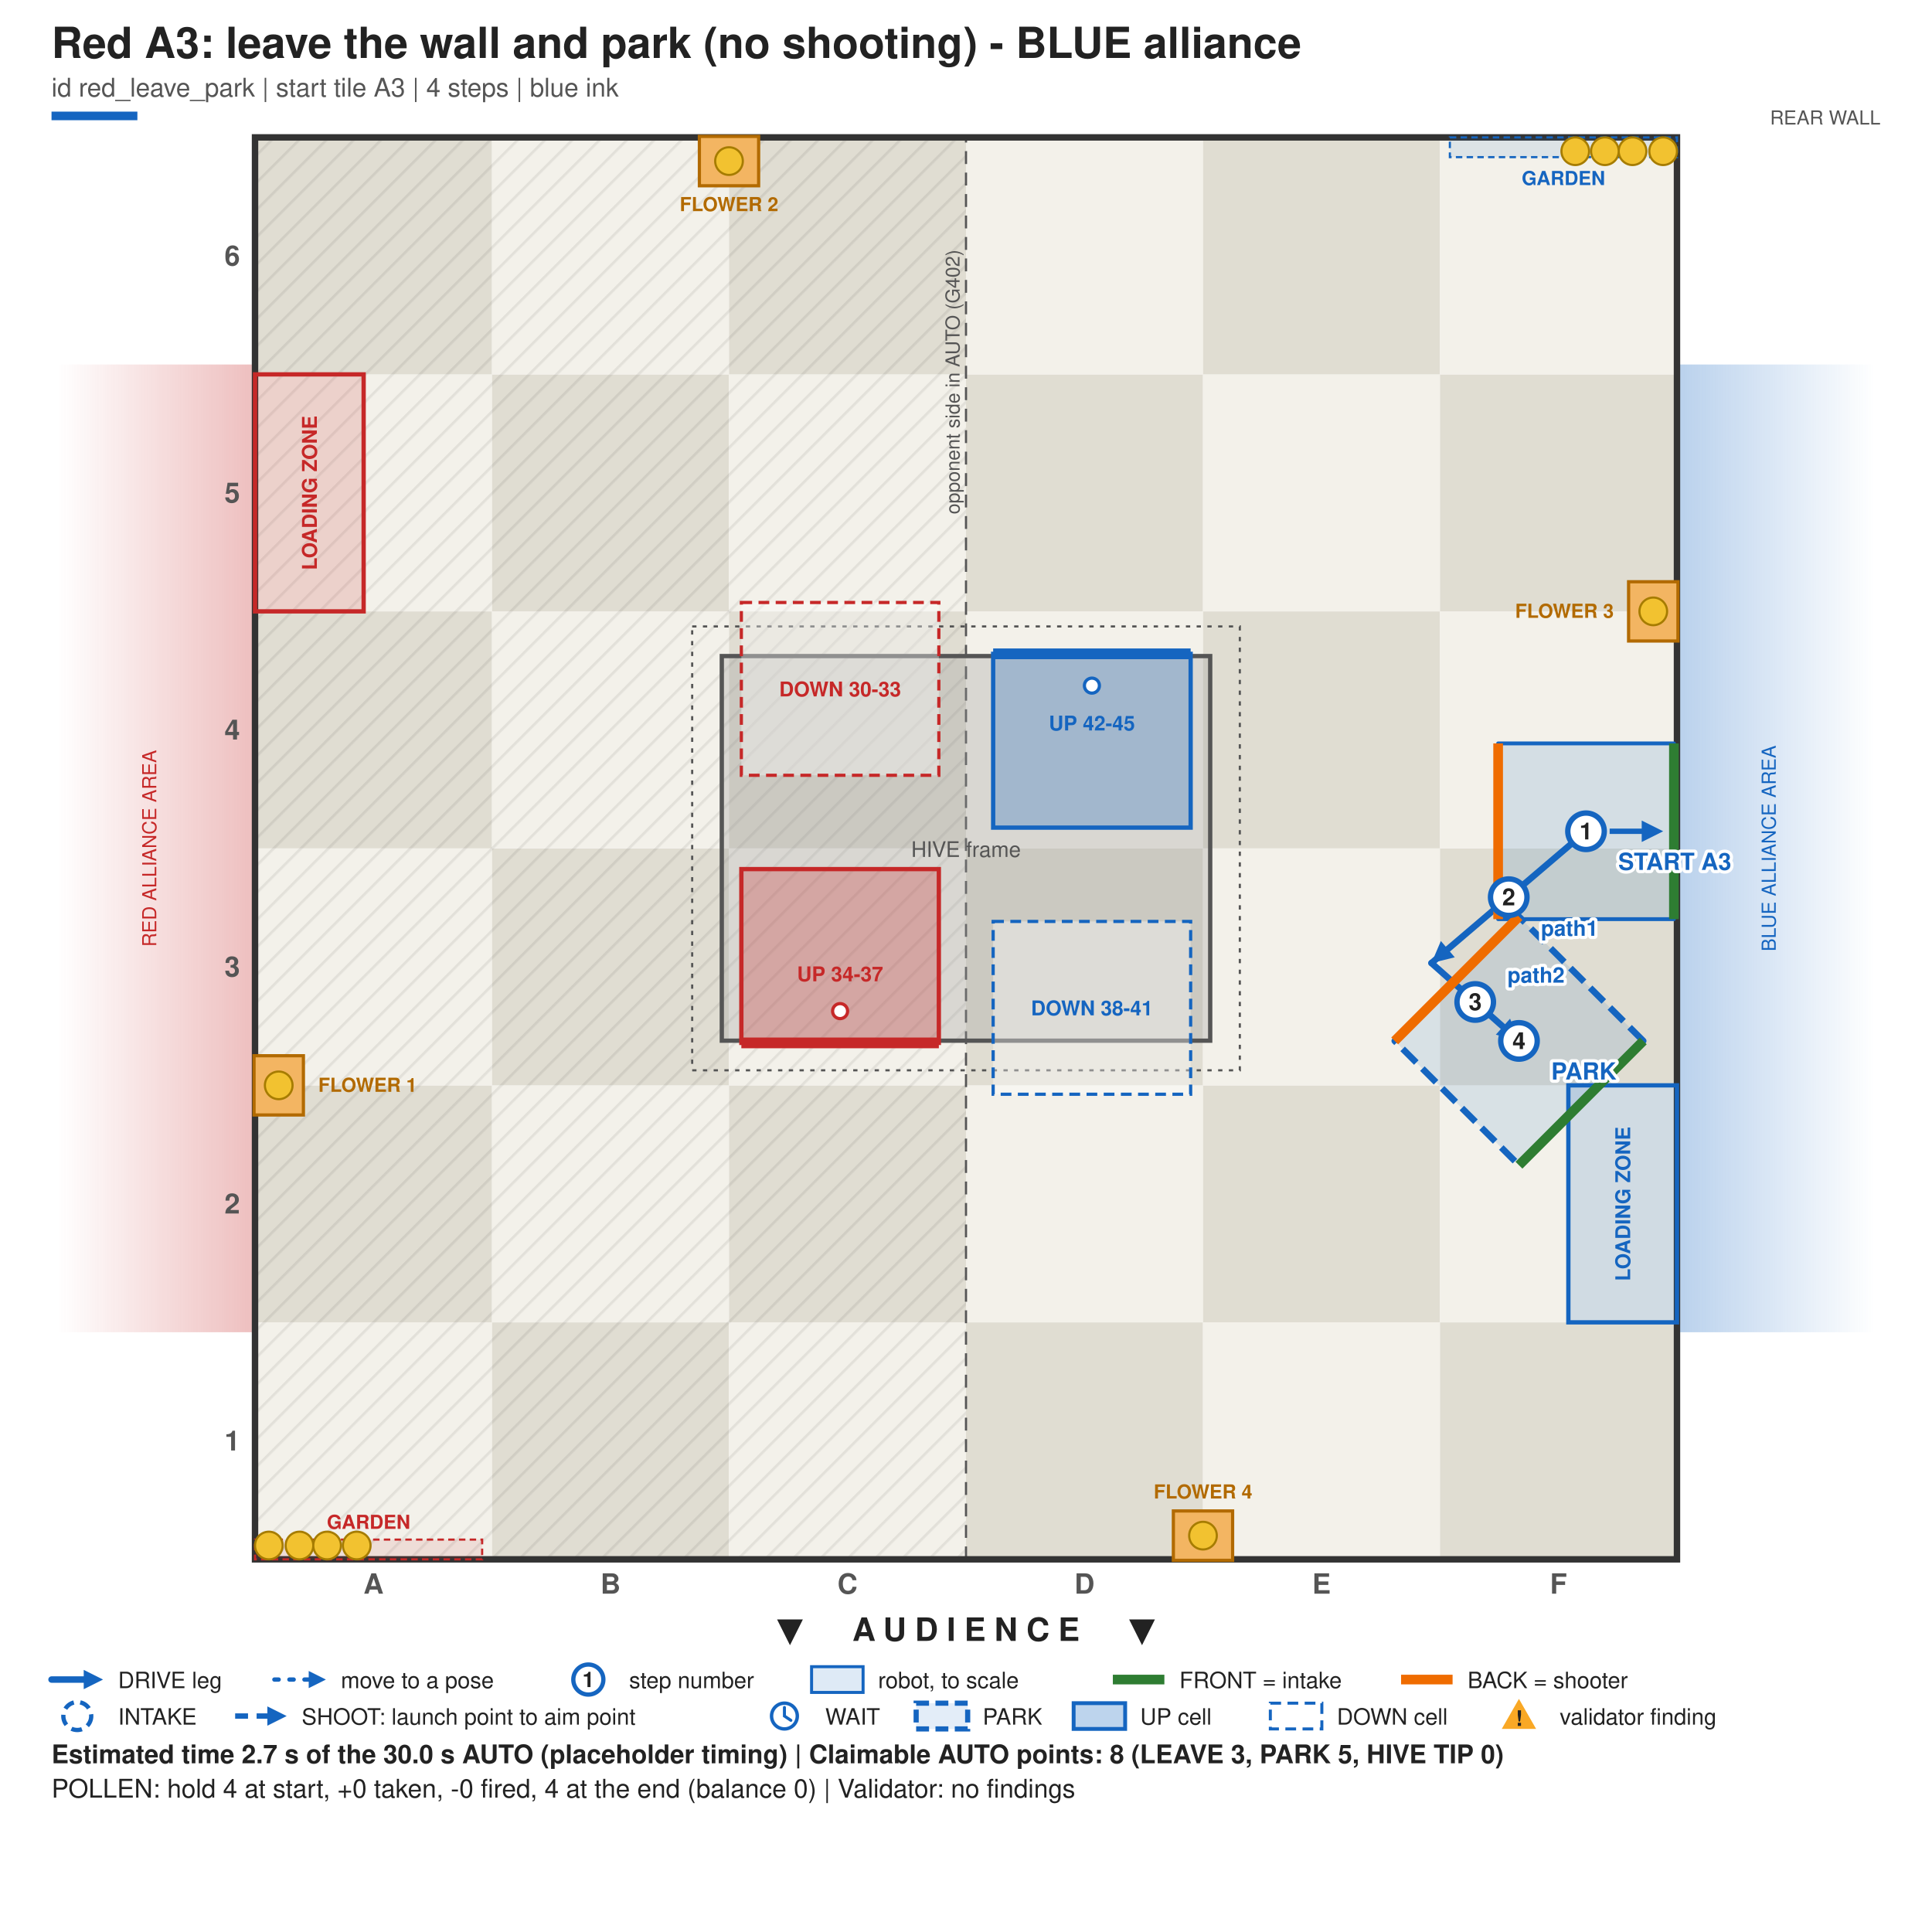
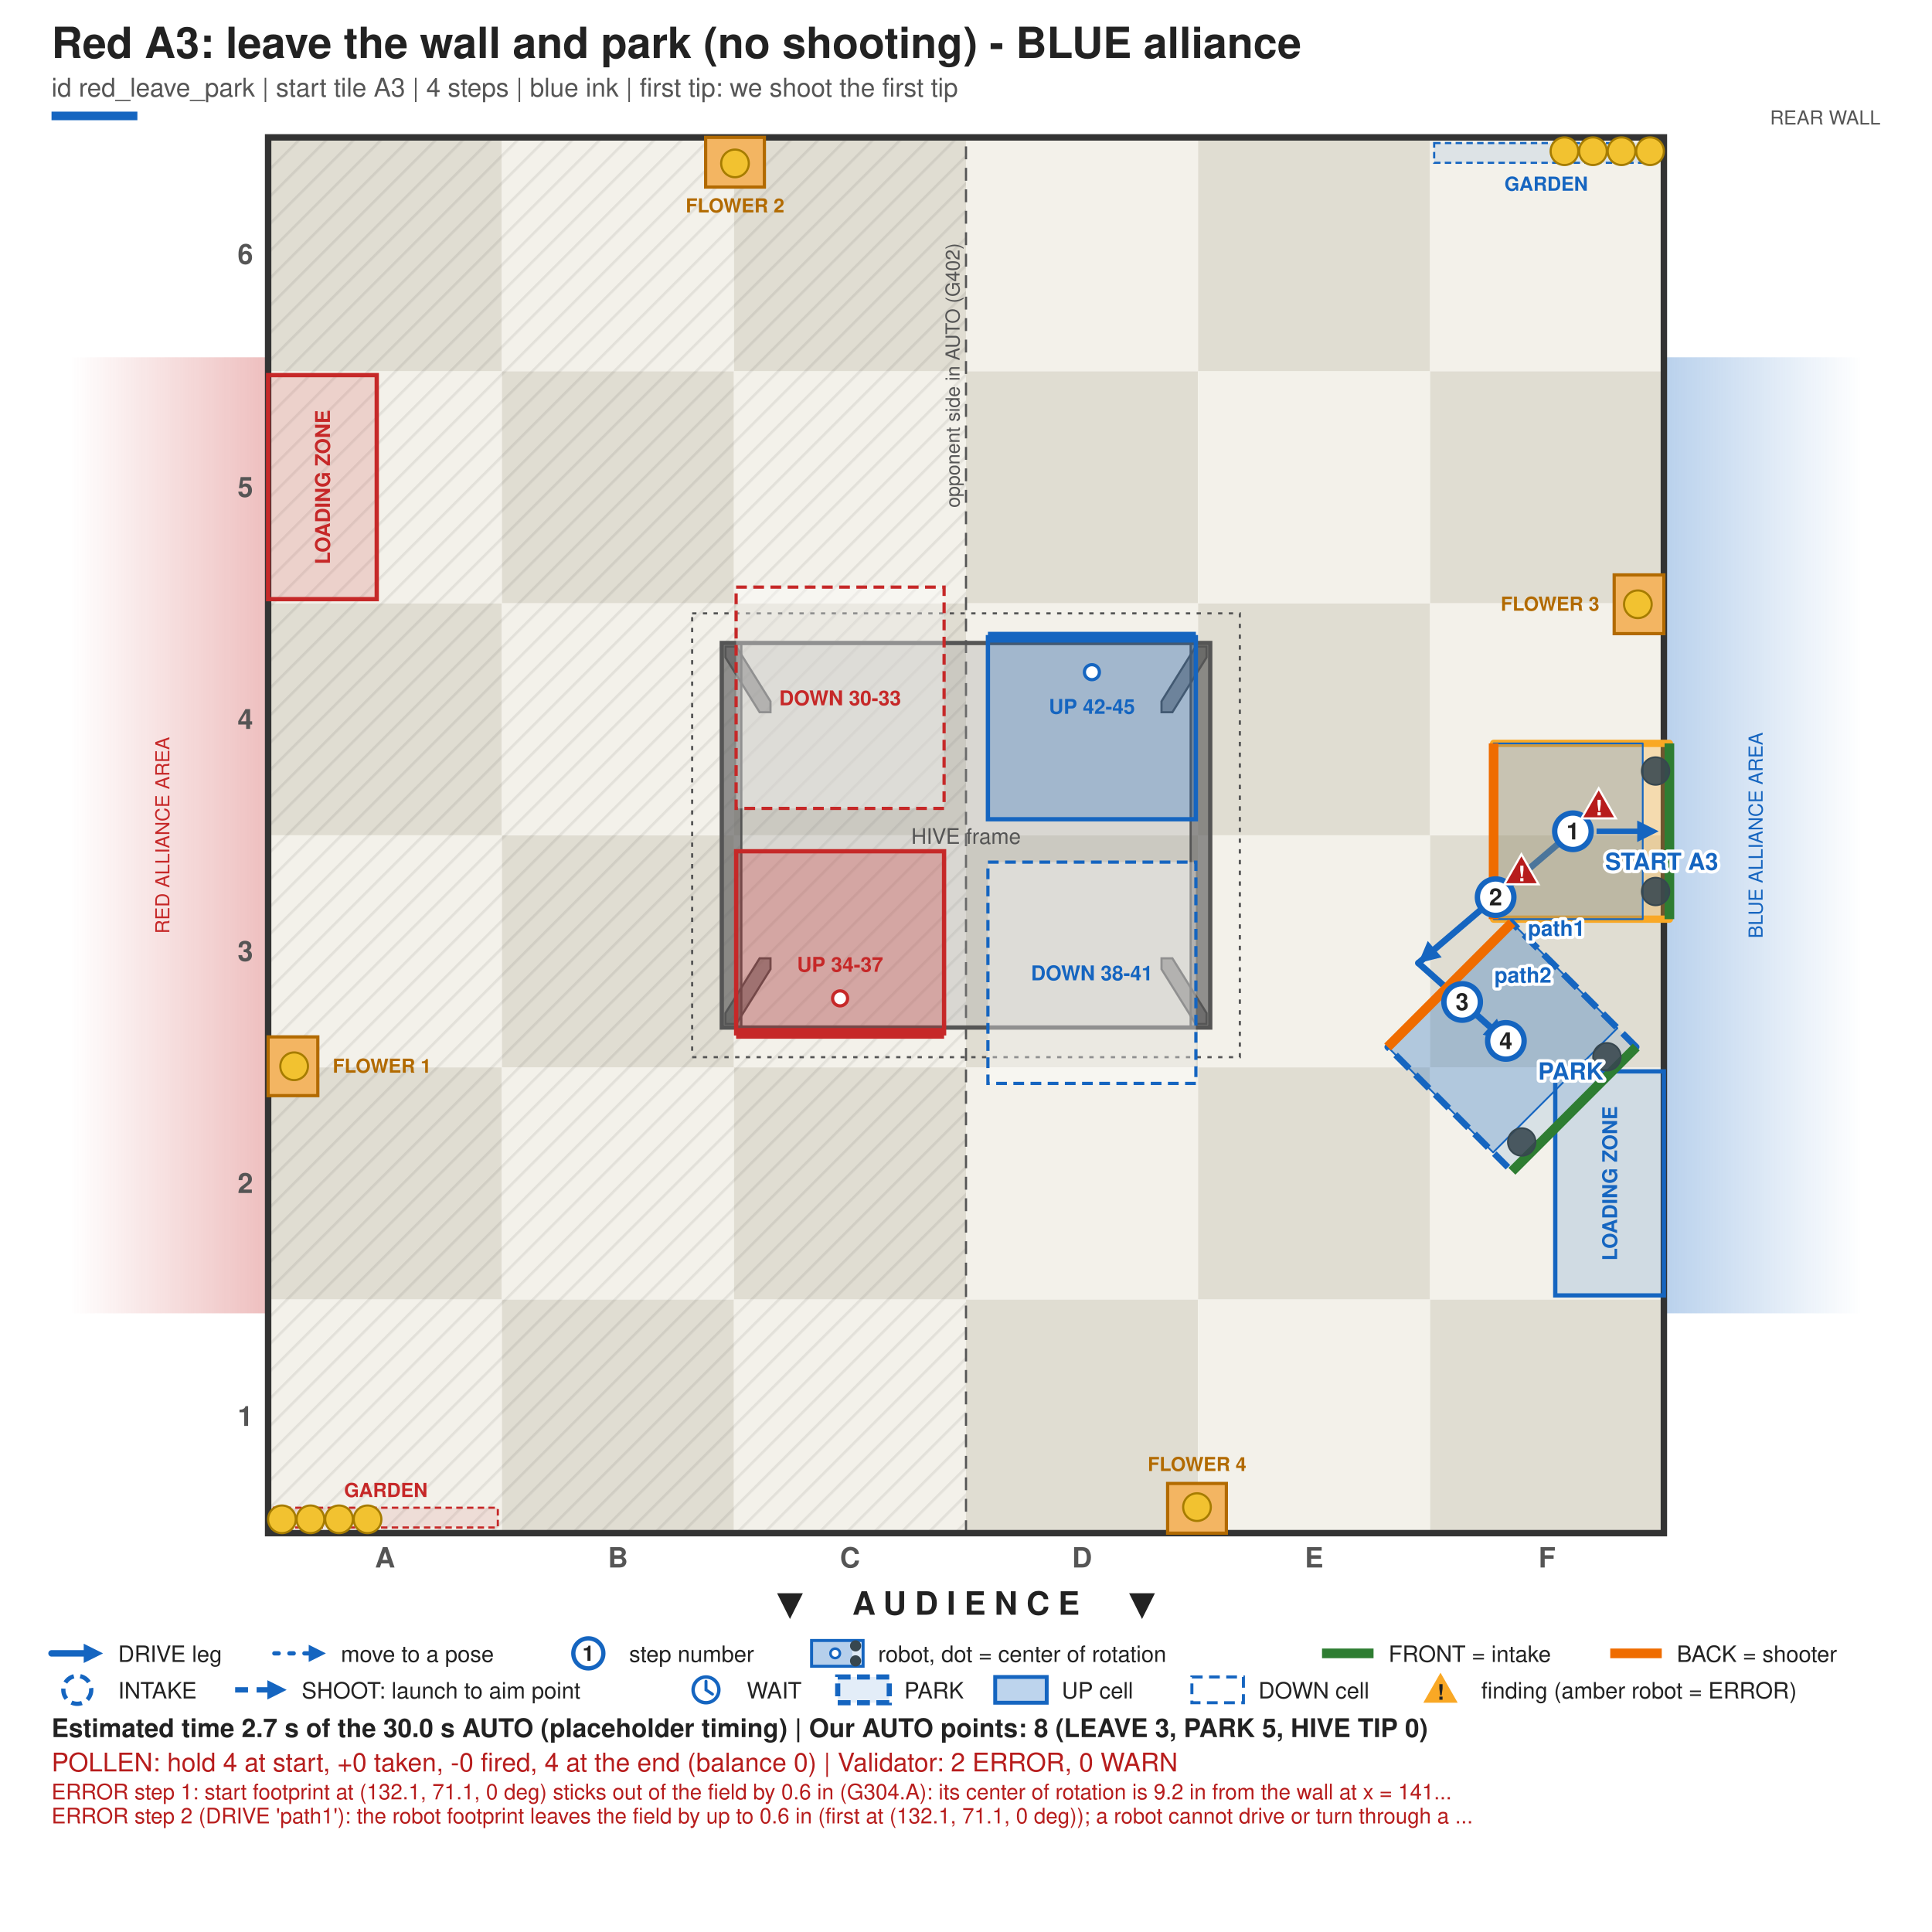
<svg xmlns="http://www.w3.org/2000/svg" viewBox="0 0 900 900" width="900" height="900" role="img" aria-labelledby="svg-title svg-desc" font-family="Helvetica, Arial, sans-serif">
  <defs>
    <linearGradient id="area-red" x1="1" y1="0" x2="0" y2="0">
      <stop offset="0" stop-color="#c62828" stop-opacity="0.30" />
      <stop offset="1" stop-color="#c62828" stop-opacity="0" />
    </linearGradient>
    <linearGradient id="area-blue" x1="0" y1="0" x2="1" y2="0">
      <stop offset="0" stop-color="#1565c0" stop-opacity="0.30" />
      <stop offset="1" stop-color="#1565c0" stop-opacity="0" />
    </linearGradient>
    <pattern id="opponent-hatch" width="9" height="9" patternUnits="userSpaceOnUse" patternTransform="rotate(45)">
      <line x1="0" y1="0" x2="0" y2="9" stroke="#000000" stroke-opacity="0.07" stroke-width="2.5" />
    </pattern>
  </defs>
  <rect id="background" x="0" y="0" width="900" height="900" fill="#ffffff" />
  <text id="title" x="24" y="27" font-size="20" font-weight="bold" fill="#222222">Red A3: leave the wall and park (no shooting) - BLUE alliance</text>
-   <text id="subtitle" x="24" y="45" font-size="12" fill="#555555">id red_leave_park  |  start tile A3  |  4 steps  |  blue ink</text>
+   <text id="subtitle" x="24" y="45" font-size="12" fill="#555555">id red_leave_park  |  start tile A3  |  4 steps  |  blue ink  |  first tip: we shoot the first tip</text>
  <rect x="24" y="52" width="40" height="4" fill="#1565c0" />
  <g id="field">
-     <rect class="alliance-area" data-alliance="RED" x="26.8" y="169.8" width="92" height="450.8" fill="url(#area-red)" />
-     <rect class="alliance-area" data-alliance="BLUE" x="781.2" y="169.8" width="92" height="450.8" fill="url(#area-blue)" />
-     <text x="72.8" y="395.2" font-size="9" fill="#c62828" text-anchor="middle" transform="rotate(-90 72.8 395.2)">RED ALLIANCE AREA</text>
-     <text x="827.2" y="395.2" font-size="9" fill="#1565c0" text-anchor="middle" transform="rotate(-90 827.2 395.2)">BLUE ALLIANCE AREA</text>
-     <rect class="tile" data-tile="A1" x="118.8" y="616" width="110.4" height="110.4" fill="#f3f1ea" />
-     <rect class="tile" data-tile="A2" x="118.8" y="505.6" width="110.4" height="110.4" fill="#e0ddd2" />
-     <rect class="tile" data-tile="A3" x="118.8" y="395.2" width="110.4" height="110.4" fill="#f3f1ea" />
-     <rect class="tile" data-tile="A4" x="118.8" y="284.8" width="110.4" height="110.4" fill="#e0ddd2" />
-     <rect class="tile" data-tile="A5" x="118.8" y="174.4" width="110.4" height="110.4" fill="#f3f1ea" />
-     <rect class="tile" data-tile="A6" x="118.8" y="64" width="110.4" height="110.4" fill="#e0ddd2" />
-     <rect class="tile" data-tile="B1" x="229.2" y="616" width="110.4" height="110.4" fill="#e0ddd2" />
-     <rect class="tile" data-tile="B2" x="229.2" y="505.6" width="110.4" height="110.4" fill="#f3f1ea" />
-     <rect class="tile" data-tile="B3" x="229.2" y="395.2" width="110.4" height="110.4" fill="#e0ddd2" />
-     <rect class="tile" data-tile="B4" x="229.2" y="284.8" width="110.4" height="110.4" fill="#f3f1ea" />
-     <rect class="tile" data-tile="B5" x="229.2" y="174.4" width="110.4" height="110.4" fill="#e0ddd2" />
-     <rect class="tile" data-tile="B6" x="229.2" y="64" width="110.4" height="110.4" fill="#f3f1ea" />
-     <rect class="tile" data-tile="C1" x="339.6" y="616" width="110.4" height="110.4" fill="#f3f1ea" />
-     <rect class="tile" data-tile="C2" x="339.6" y="505.6" width="110.4" height="110.4" fill="#e0ddd2" />
-     <rect class="tile" data-tile="C3" x="339.6" y="395.2" width="110.4" height="110.4" fill="#f3f1ea" />
-     <rect class="tile" data-tile="C4" x="339.6" y="284.8" width="110.4" height="110.4" fill="#e0ddd2" />
-     <rect class="tile" data-tile="C5" x="339.6" y="174.4" width="110.4" height="110.4" fill="#f3f1ea" />
-     <rect class="tile" data-tile="C6" x="339.6" y="64" width="110.4" height="110.4" fill="#e0ddd2" />
-     <rect class="tile" data-tile="D1" x="450" y="616" width="110.4" height="110.4" fill="#e0ddd2" />
-     <rect class="tile" data-tile="D2" x="450" y="505.6" width="110.4" height="110.4" fill="#f3f1ea" />
-     <rect class="tile" data-tile="D3" x="450" y="395.2" width="110.4" height="110.4" fill="#e0ddd2" />
-     <rect class="tile" data-tile="D4" x="450" y="284.8" width="110.4" height="110.4" fill="#f3f1ea" />
-     <rect class="tile" data-tile="D5" x="450" y="174.4" width="110.4" height="110.4" fill="#e0ddd2" />
-     <rect class="tile" data-tile="D6" x="450" y="64" width="110.4" height="110.4" fill="#f3f1ea" />
-     <rect class="tile" data-tile="E1" x="560.4" y="616" width="110.4" height="110.4" fill="#f3f1ea" />
-     <rect class="tile" data-tile="E2" x="560.4" y="505.6" width="110.4" height="110.4" fill="#e0ddd2" />
-     <rect class="tile" data-tile="E3" x="560.4" y="395.2" width="110.4" height="110.4" fill="#f3f1ea" />
-     <rect class="tile" data-tile="E4" x="560.4" y="284.8" width="110.4" height="110.4" fill="#e0ddd2" />
-     <rect class="tile" data-tile="E5" x="560.4" y="174.4" width="110.4" height="110.4" fill="#f3f1ea" />
-     <rect class="tile" data-tile="E6" x="560.4" y="64" width="110.4" height="110.4" fill="#e0ddd2" />
-     <rect class="tile" data-tile="F1" x="670.8" y="616" width="110.4" height="110.4" fill="#e0ddd2" />
-     <rect class="tile" data-tile="F2" x="670.8" y="505.6" width="110.4" height="110.4" fill="#f3f1ea" />
-     <rect class="tile" data-tile="F3" x="670.8" y="395.2" width="110.4" height="110.4" fill="#e0ddd2" />
-     <rect class="tile" data-tile="F4" x="670.8" y="284.8" width="110.4" height="110.4" fill="#f3f1ea" />
-     <rect class="tile" data-tile="F5" x="670.8" y="174.4" width="110.4" height="110.4" fill="#e0ddd2" />
-     <rect class="tile" data-tile="F6" x="670.8" y="64" width="110.4" height="110.4" fill="#f3f1ea" />
-     <rect id="opponent-side" x="118.8" y="64" width="331.2" height="662.4" fill="url(#opponent-hatch)" />
-     <line id="side-line" x1="450" y1="726.4" x2="450" y2="64" stroke="#555555" stroke-width="1" stroke-dasharray="6 4" />
-     <text id="opponent-label" x="447" y="177.91" font-size="9" fill="#555555" text-anchor="middle" transform="rotate(-90 447 177.91)">opponent side in AUTO (G402)</text>
-     <text class="tile-label" x="174" y="742.4" font-size="13" font-weight="bold" text-anchor="middle" fill="#555555">A</text>
-     <text class="tile-label" x="284.4" y="742.4" font-size="13" font-weight="bold" text-anchor="middle" fill="#555555">B</text>
-     <text class="tile-label" x="394.8" y="742.4" font-size="13" font-weight="bold" text-anchor="middle" fill="#555555">C</text>
-     <text class="tile-label" x="505.2" y="742.4" font-size="13" font-weight="bold" text-anchor="middle" fill="#555555">D</text>
-     <text class="tile-label" x="615.6" y="742.4" font-size="13" font-weight="bold" text-anchor="middle" fill="#555555">E</text>
-     <text class="tile-label" x="726" y="742.4" font-size="13" font-weight="bold" text-anchor="middle" fill="#555555">F</text>
-     <text class="tile-label" x="111.8" y="675.7" font-size="13" font-weight="bold" text-anchor="end" fill="#555555">1</text>
-     <text class="tile-label" x="111.8" y="565.3" font-size="13" font-weight="bold" text-anchor="end" fill="#555555">2</text>
-     <text class="tile-label" x="111.8" y="454.9" font-size="13" font-weight="bold" text-anchor="end" fill="#555555">3</text>
-     <text class="tile-label" x="111.8" y="344.5" font-size="13" font-weight="bold" text-anchor="end" fill="#555555">4</text>
-     <text class="tile-label" x="111.8" y="234.1" font-size="13" font-weight="bold" text-anchor="end" fill="#555555">5</text>
-     <text class="tile-label" x="111.8" y="123.7" font-size="13" font-weight="bold" text-anchor="end" fill="#555555">6</text>
-     <rect id="field-border" x="118.8" y="64" width="662.4" height="662.4" fill="none" stroke="#333333" stroke-width="3" />
+     <rect class="alliance-area" data-alliance="RED" x="32.9" y="166.43" width="92" height="445.37" fill="url(#area-red)" />
+     <rect class="alliance-area" data-alliance="BLUE" x="775.1" y="166.43" width="92" height="445.37" fill="url(#area-blue)" />
+     <text x="78.9" y="389.12" font-size="9" fill="#c62828" text-anchor="middle" transform="rotate(-90 78.9 389.12)">RED ALLIANCE AREA</text>
+     <text x="821.1" y="389.12" font-size="9" fill="#1565c0" text-anchor="middle" transform="rotate(-90 821.1 389.12)">BLUE ALLIANCE AREA</text>
+     <rect class="tile" data-tile="A1" x="124.9" y="605.3" width="108.9" height="108.9" fill="#f3f1ea" />
+     <rect class="tile" data-tile="A2" x="124.9" y="497.2" width="108.9" height="108.1" fill="#e0ddd2" />
+     <rect class="tile" data-tile="A3" x="124.9" y="389.1" width="108.9" height="108.1" fill="#f3f1ea" />
+     <rect class="tile" data-tile="A4" x="124.9" y="281" width="108.9" height="108.1" fill="#e0ddd2" />
+     <rect class="tile" data-tile="A5" x="124.9" y="172.9" width="108.9" height="108.1" fill="#f3f1ea" />
+     <rect class="tile" data-tile="A6" x="124.9" y="64" width="108.9" height="108.9" fill="#e0ddd2" />
+     <rect class="tile" data-tile="B1" x="233.8" y="605.3" width="108.1" height="108.9" fill="#e0ddd2" />
+     <rect class="tile" data-tile="B2" x="233.8" y="497.2" width="108.1" height="108.1" fill="#f3f1ea" />
+     <rect class="tile" data-tile="B3" x="233.8" y="389.1" width="108.1" height="108.1" fill="#e0ddd2" />
+     <rect class="tile" data-tile="B4" x="233.8" y="281" width="108.1" height="108.1" fill="#f3f1ea" />
+     <rect class="tile" data-tile="B5" x="233.8" y="172.9" width="108.1" height="108.1" fill="#e0ddd2" />
+     <rect class="tile" data-tile="B6" x="233.8" y="64" width="108.1" height="108.9" fill="#f3f1ea" />
+     <rect class="tile" data-tile="C1" x="341.9" y="605.3" width="108.1" height="108.9" fill="#f3f1ea" />
+     <rect class="tile" data-tile="C2" x="341.9" y="497.2" width="108.1" height="108.1" fill="#e0ddd2" />
+     <rect class="tile" data-tile="C3" x="341.9" y="389.1" width="108.1" height="108.1" fill="#f3f1ea" />
+     <rect class="tile" data-tile="C4" x="341.9" y="281" width="108.1" height="108.1" fill="#e0ddd2" />
+     <rect class="tile" data-tile="C5" x="341.9" y="172.9" width="108.1" height="108.1" fill="#f3f1ea" />
+     <rect class="tile" data-tile="C6" x="341.9" y="64" width="108.1" height="108.9" fill="#e0ddd2" />
+     <rect class="tile" data-tile="D1" x="450" y="605.3" width="108.1" height="108.9" fill="#e0ddd2" />
+     <rect class="tile" data-tile="D2" x="450" y="497.2" width="108.1" height="108.1" fill="#f3f1ea" />
+     <rect class="tile" data-tile="D3" x="450" y="389.1" width="108.1" height="108.1" fill="#e0ddd2" />
+     <rect class="tile" data-tile="D4" x="450" y="281" width="108.1" height="108.1" fill="#f3f1ea" />
+     <rect class="tile" data-tile="D5" x="450" y="172.9" width="108.1" height="108.1" fill="#e0ddd2" />
+     <rect class="tile" data-tile="D6" x="450" y="64" width="108.1" height="108.9" fill="#f3f1ea" />
+     <rect class="tile" data-tile="E1" x="558.1" y="605.3" width="108.1" height="108.9" fill="#f3f1ea" />
+     <rect class="tile" data-tile="E2" x="558.1" y="497.2" width="108.1" height="108.1" fill="#e0ddd2" />
+     <rect class="tile" data-tile="E3" x="558.1" y="389.1" width="108.1" height="108.1" fill="#f3f1ea" />
+     <rect class="tile" data-tile="E4" x="558.1" y="281" width="108.1" height="108.1" fill="#e0ddd2" />
+     <rect class="tile" data-tile="E5" x="558.1" y="172.9" width="108.1" height="108.1" fill="#f3f1ea" />
+     <rect class="tile" data-tile="E6" x="558.1" y="64" width="108.1" height="108.9" fill="#e0ddd2" />
+     <rect class="tile" data-tile="F1" x="666.2" y="605.3" width="108.9" height="108.9" fill="#e0ddd2" />
+     <rect class="tile" data-tile="F2" x="666.2" y="497.2" width="108.9" height="108.1" fill="#f3f1ea" />
+     <rect class="tile" data-tile="F3" x="666.2" y="389.1" width="108.9" height="108.1" fill="#e0ddd2" />
+     <rect class="tile" data-tile="F4" x="666.2" y="281" width="108.9" height="108.1" fill="#f3f1ea" />
+     <rect class="tile" data-tile="F5" x="666.2" y="172.9" width="108.9" height="108.1" fill="#e0ddd2" />
+     <rect class="tile" data-tile="F6" x="666.2" y="64" width="108.9" height="108.9" fill="#f3f1ea" />
+     <rect id="opponent-side" x="124.9" y="64" width="325.1" height="650.2" fill="url(#opponent-hatch)" />
+     <line id="side-line" x1="450" y1="714.2" x2="450" y2="64" stroke="#555555" stroke-width="1" stroke-dasharray="6 4" />
+     <text id="opponent-label" x="447" y="174.86" font-size="9" fill="#555555" text-anchor="middle" transform="rotate(-90 447 174.86)">opponent side in AUTO (G402)</text>
+     <text class="tile-label" x="179.35" y="730.2" font-size="13" font-weight="bold" text-anchor="middle" fill="#555555">A</text>
+     <text class="tile-label" x="287.85" y="730.2" font-size="13" font-weight="bold" text-anchor="middle" fill="#555555">B</text>
+     <text class="tile-label" x="395.95" y="730.2" font-size="13" font-weight="bold" text-anchor="middle" fill="#555555">C</text>
+     <text class="tile-label" x="504.05" y="730.2" font-size="13" font-weight="bold" text-anchor="middle" fill="#555555">D</text>
+     <text class="tile-label" x="612.15" y="730.2" font-size="13" font-weight="bold" text-anchor="middle" fill="#555555">E</text>
+     <text class="tile-label" x="720.65" y="730.2" font-size="13" font-weight="bold" text-anchor="middle" fill="#555555">F</text>
+     <text class="tile-label" x="117.9" y="664.25" font-size="13" font-weight="bold" text-anchor="end" fill="#555555">1</text>
+     <text class="tile-label" x="117.9" y="555.75" font-size="13" font-weight="bold" text-anchor="end" fill="#555555">2</text>
+     <text class="tile-label" x="117.9" y="447.65" font-size="13" font-weight="bold" text-anchor="end" fill="#555555">3</text>
+     <text class="tile-label" x="117.9" y="339.55" font-size="13" font-weight="bold" text-anchor="end" fill="#555555">4</text>
+     <text class="tile-label" x="117.9" y="231.45" font-size="13" font-weight="bold" text-anchor="end" fill="#555555">5</text>
+     <text class="tile-label" x="117.9" y="122.95" font-size="13" font-weight="bold" text-anchor="end" fill="#555555">6</text>
+     <rect id="field-border" x="124.9" y="64" width="650.2" height="650.2" fill="none" stroke="#333333" stroke-width="3" />
  </g>
  <g id="structures">
-     <rect id="hive-frame" x="336.24" y="305.62" width="227.52" height="179.17" fill="#9a9a9a" fill-opacity="0.30" stroke="#555555" stroke-width="2" />
-     <rect id="hive-keepout" x="322.44" y="291.82" width="255.12" height="206.77" fill="none" stroke="#555555" stroke-width="1" stroke-dasharray="2 3" />
-     <text x="450" y="399.2" font-size="10" fill="#555555" text-anchor="middle">HIVE frame</text>
+     <rect id="hive-frame" x="336.23" y="299.53" width="227.54" height="179.14" fill="#9a9a9a" fill-opacity="0.30" stroke="#555555" stroke-width="2" />
+     <rect id="hive-keepout" x="322.43" y="285.73" width="255.14" height="206.74" fill="none" stroke="#555555" stroke-width="1" stroke-dasharray="2 3" />
+     <g id="hive-solid">
+       <polygon class="hive-foot" points="336.23,478.67 345.35,478.67 345.35,299.53 336.23,299.53" fill="#555555" fill-opacity="0.55" stroke="#555555" stroke-width="1" />
+       <polygon class="hive-foot" points="554.65,478.67 563.77,478.67 563.77,299.53 554.65,299.53" fill="#555555" fill-opacity="0.55" stroke="#555555" stroke-width="1" />
+       <polygon class="hive-foot" points="337.94,477.01 343,477.01 358.92,451.48 358.92,446.42 353.86,446.42 337.94,471.95" fill="#555555" fill-opacity="0.55" stroke="#555555" stroke-width="1" />
+       <polygon class="hive-foot" points="337.94,306.25 353.86,331.78 358.92,331.78 358.92,326.72 343,301.19 337.94,301.19" fill="#555555" fill-opacity="0.55" stroke="#555555" stroke-width="1" />
+       <polygon class="hive-foot" points="541.08,451.48 557,477.01 562.06,477.01 562.06,471.95 546.14,446.42 541.08,446.42" fill="#555555" fill-opacity="0.55" stroke="#555555" stroke-width="1" />
+       <polygon class="hive-foot" points="541.08,331.78 546.14,331.78 562.06,306.25 562.06,301.19 557,301.19 541.08,326.72" fill="#555555" fill-opacity="0.55" stroke="#555555" stroke-width="1" />
+     </g>
+     <text x="450" y="393.1" font-size="10" fill="#555555" text-anchor="middle">HIVE frame</text>
    <g class="hive" data-alliance="RED">
      <g class="cell cell-down" data-alliance="RED" data-side="REAR">
-         <rect x="345.35" y="280.66" width="92" height="80.5" fill="#ffffff" fill-opacity="0.35" stroke="#c62828" stroke-width="1.5" stroke-dasharray="5 3" />
-         <text x="391.35" y="324.41" font-size="9.5" font-weight="bold" fill="#c62828" text-anchor="middle">DOWN 30-33</text>
+         <rect x="342.91" y="273.5" width="96.88" height="103.09" fill="#ffffff" fill-opacity="0.35" stroke="#c62828" stroke-width="1.5" stroke-dasharray="5 3" />
+         <text x="391.35" y="328.55" font-size="9.5" font-weight="bold" fill="#c62828" text-anchor="middle">DOWN 30-33</text>
      </g>
      <g class="cell cell-up" data-alliance="RED" data-side="AUDIENCE">
-         <rect x="345.35" y="404.86" width="92" height="80.96" fill="#c62828" fill-opacity="0.28" stroke="#c62828" stroke-width="2" />
-         <line class="cell-opening" x1="345.35" y1="485.82" x2="437.35" y2="485.82" stroke="#c62828" stroke-width="5" />
-         <circle class="aim-point" cx="391.35" cy="471.01" r="3.5" fill="#ffffff" stroke="#c62828" stroke-width="1.5" />
-         <text x="391.35" y="457.12" font-size="9.5" font-weight="bold" fill="#c62828" text-anchor="middle">UP 34-37</text>
+         <rect x="342.91" y="396.55" width="96.88" height="84.82" fill="#c62828" fill-opacity="0.28" stroke="#c62828" stroke-width="2" />
+         <line class="cell-opening" x1="342.91" y1="481.38" x2="439.79" y2="481.38" stroke="#c62828" stroke-width="5" />
+         <circle class="aim-point" cx="391.35" cy="465.08" r="3.5" fill="#ffffff" stroke="#c62828" stroke-width="1.5" />
+         <text x="391.35" y="452.68" font-size="9.5" font-weight="bold" fill="#c62828" text-anchor="middle">UP 34-37</text>
      </g>
    </g>
    <g class="hive" data-alliance="BLUE">
      <g class="cell cell-down" data-alliance="BLUE" data-side="AUDIENCE">
-         <rect x="462.65" y="429.24" width="92" height="80.5" fill="#ffffff" fill-opacity="0.35" stroke="#1565c0" stroke-width="1.5" stroke-dasharray="5 3" />
-         <text x="508.65" y="472.99" font-size="9.5" font-weight="bold" fill="#1565c0" text-anchor="middle">DOWN 38-41</text>
+         <rect x="460.21" y="401.61" width="96.88" height="103.09" fill="#ffffff" fill-opacity="0.35" stroke="#1565c0" stroke-width="1.5" stroke-dasharray="5 3" />
+         <text x="508.65" y="456.66" font-size="9.5" font-weight="bold" fill="#1565c0" text-anchor="middle">DOWN 38-41</text>
      </g>
      <g class="cell cell-up" data-alliance="BLUE" data-side="REAR">
-         <rect x="462.65" y="304.58" width="92" height="80.96" fill="#1565c0" fill-opacity="0.28" stroke="#1565c0" stroke-width="2" />
-         <line class="cell-opening" x1="462.65" y1="304.58" x2="554.65" y2="304.58" stroke="#1565c0" stroke-width="5" />
-         <circle class="aim-point" cx="508.65" cy="319.39" r="3.5" fill="#ffffff" stroke="#1565c0" stroke-width="1.5" />
-         <text x="508.65" y="340.28" font-size="9.5" font-weight="bold" fill="#1565c0" text-anchor="middle">UP 42-45</text>
+         <rect x="460.21" y="296.82" width="96.88" height="84.82" fill="#1565c0" fill-opacity="0.28" stroke="#1565c0" stroke-width="2" />
+         <line class="cell-opening" x1="460.21" y1="296.82" x2="557.09" y2="296.82" stroke="#1565c0" stroke-width="5" />
+         <circle class="aim-point" cx="508.65" cy="313.12" r="3.5" fill="#ffffff" stroke="#1565c0" stroke-width="1.5" />
+         <text x="508.65" y="332.52" font-size="9.5" font-weight="bold" fill="#1565c0" text-anchor="middle">UP 42-45</text>
      </g>
    </g>
    <g class="flower" data-flower="1">
-       <rect x="118.34" y="491.8" width="23" height="27.6" fill="#f3b562" stroke="#b26a00" stroke-width="1.5" />
-       <circle cx="129.84" cy="505.6" r="6.44" fill="#f2c230" stroke="#a67c00" stroke-width="1" />
-       <text x="148.24" y="508.6" font-size="9" fill="#b26a00" font-weight="bold" text-anchor="start">FLOWER 1</text>
+       <rect x="124.9" y="483.02" width="23.15" height="27.37" fill="#f3b562" stroke="#b26a00" stroke-width="1.5" />
+       <circle cx="137.02" cy="496.71" r="6.44" fill="#f2c230" stroke="#a67c00" stroke-width="1" />
+       <text x="154.95" y="499.71" font-size="9" fill="#b26a00" font-weight="bold" text-anchor="start">FLOWER 1</text>
    </g>
    <g class="flower" data-flower="2">
-       <rect x="325.8" y="63.54" width="27.6" height="23" fill="#f3b562" stroke="#b26a00" stroke-width="1.5" />
-       <circle cx="339.6" cy="75.04" r="6.44" fill="#f2c230" stroke="#a67c00" stroke-width="1" />
-       <text x="339.6" y="98.34" font-size="9" fill="#b26a00" font-weight="bold" text-anchor="middle">FLOWER 2</text>
+       <rect x="328.71" y="64" width="27.37" height="23.15" fill="#f3b562" stroke="#b26a00" stroke-width="1.5" />
+       <circle cx="342.39" cy="76.12" r="6.44" fill="#f2c230" stroke="#a67c00" stroke-width="1" />
+       <text x="342.39" y="98.95" font-size="9" fill="#b26a00" font-weight="bold" text-anchor="middle">FLOWER 2</text>
    </g>
    <g class="flower" data-flower="3">
-       <rect x="758.66" y="271" width="23" height="27.6" fill="#f3b562" stroke="#b26a00" stroke-width="1.5" />
-       <circle cx="770.16" cy="284.8" r="6.44" fill="#f2c230" stroke="#a67c00" stroke-width="1" />
-       <text x="751.76" y="287.8" font-size="9" fill="#b26a00" font-weight="bold" text-anchor="end">FLOWER 3</text>
+       <rect x="751.95" y="267.81" width="23.15" height="27.37" fill="#f3b562" stroke="#b26a00" stroke-width="1.5" />
+       <circle cx="762.98" cy="281.49" r="6.44" fill="#f2c230" stroke="#a67c00" stroke-width="1" />
+       <text x="745.05" y="284.49" font-size="9" fill="#b26a00" font-weight="bold" text-anchor="end">FLOWER 3</text>
    </g>
    <g class="flower" data-flower="4">
-       <rect x="546.6" y="703.86" width="27.6" height="23" fill="#f3b562" stroke="#b26a00" stroke-width="1.5" />
-       <circle cx="560.4" cy="715.36" r="6.44" fill="#f2c230" stroke="#a67c00" stroke-width="1" />
-       <text x="560.4" y="698.06" font-size="9" fill="#b26a00" font-weight="bold" text-anchor="middle">FLOWER 4</text>
+       <rect x="543.92" y="691.05" width="27.37" height="23.15" fill="#f3b562" stroke="#b26a00" stroke-width="1.5" />
+       <circle cx="557.61" cy="702.08" r="6.44" fill="#f2c230" stroke="#a67c00" stroke-width="1" />
+       <text x="557.61" y="685.25" font-size="9" fill="#b26a00" font-weight="bold" text-anchor="middle">FLOWER 4</text>
    </g>
    <g class="garden" data-alliance="RED">
-       <rect x="118.8" y="717.2" width="105.8" height="9.2" fill="#c62828" fill-opacity="0.10" stroke="#c62828" stroke-width="1" stroke-dasharray="3 2" />
-       <circle class="pollen" cx="125.24" cy="719.96" r="6.44" fill="#f2c230" stroke="#a67c00" stroke-width="1" />
-       <circle class="pollen" cx="139.5" cy="719.96" r="6.44" fill="#f2c230" stroke="#a67c00" stroke-width="1" />
-       <circle class="pollen" cx="152.38" cy="719.96" r="6.44" fill="#f2c230" stroke="#a67c00" stroke-width="1" />
-       <circle class="pollen" cx="166.18" cy="719.96" r="6.44" fill="#f2c230" stroke="#a67c00" stroke-width="1" />
-       <text x="171.7" y="712.2" font-size="9" fill="#c62828" text-anchor="middle" font-weight="bold">GARDEN</text>
+       <rect x="127.54" y="702.36" width="104.37" height="9.2" fill="#c62828" fill-opacity="0.10" stroke="#c62828" stroke-width="1" stroke-dasharray="3 2" />
+       <circle class="pollen" cx="131.34" cy="707.76" r="6.44" fill="#f2c230" stroke="#a67c00" stroke-width="1" />
+       <circle class="pollen" cx="144.63" cy="707.76" r="6.44" fill="#f2c230" stroke="#a67c00" stroke-width="1" />
+       <circle class="pollen" cx="157.93" cy="707.76" r="6.44" fill="#f2c230" stroke="#a67c00" stroke-width="1" />
+       <circle class="pollen" cx="171.22" cy="707.76" r="6.44" fill="#f2c230" stroke="#a67c00" stroke-width="1" />
+       <text x="179.73" y="697.36" font-size="9" fill="#c62828" text-anchor="middle" font-weight="bold">GARDEN</text>
    </g>
    <g class="loading-zone" data-alliance="RED">
-       <rect x="118.8" y="174.4" width="50.6" height="110.4" fill="#c62828" fill-opacity="0.16" stroke="#c62828" stroke-width="2" />
-       <text x="144.1" y="233.1" font-size="9.5" font-weight="bold" fill="#c62828" text-anchor="middle" transform="rotate(-90 144.1 229.6)">LOADING ZONE</text>
+       <rect x="124.9" y="174.74" width="50.6" height="104.37" fill="#c62828" fill-opacity="0.16" stroke="#c62828" stroke-width="2" />
+       <text x="150.2" y="230.43" font-size="9.5" font-weight="bold" fill="#c62828" text-anchor="middle" transform="rotate(-90 150.2 226.93)">LOADING ZONE</text>
    </g>
    <g class="garden" data-alliance="BLUE">
-       <rect x="675.4" y="64" width="105.8" height="9.2" fill="#1565c0" fill-opacity="0.10" stroke="#1565c0" stroke-width="1" stroke-dasharray="3 2" />
-       <circle class="pollen" cx="774.76" cy="70.44" r="6.44" fill="#f2c230" stroke="#a67c00" stroke-width="1" />
-       <circle class="pollen" cx="760.5" cy="70.44" r="6.44" fill="#f2c230" stroke="#a67c00" stroke-width="1" />
-       <circle class="pollen" cx="747.62" cy="70.44" r="6.44" fill="#f2c230" stroke="#a67c00" stroke-width="1" />
-       <circle class="pollen" cx="733.82" cy="70.44" r="6.44" fill="#f2c230" stroke="#a67c00" stroke-width="1" />
-       <text x="728.3" y="86.2" font-size="9" fill="#1565c0" text-anchor="middle" font-weight="bold">GARDEN</text>
+       <rect x="668.09" y="66.64" width="104.37" height="9.2" fill="#1565c0" fill-opacity="0.10" stroke="#1565c0" stroke-width="1" stroke-dasharray="3 2" />
+       <circle class="pollen" cx="768.66" cy="70.44" r="6.44" fill="#f2c230" stroke="#a67c00" stroke-width="1" />
+       <circle class="pollen" cx="755.37" cy="70.44" r="6.44" fill="#f2c230" stroke="#a67c00" stroke-width="1" />
+       <circle class="pollen" cx="742.07" cy="70.44" r="6.44" fill="#f2c230" stroke="#a67c00" stroke-width="1" />
+       <circle class="pollen" cx="728.78" cy="70.44" r="6.44" fill="#f2c230" stroke="#a67c00" stroke-width="1" />
+       <text x="720.27" y="88.84" font-size="9" fill="#1565c0" text-anchor="middle" font-weight="bold">GARDEN</text>
    </g>
    <g class="loading-zone" data-alliance="BLUE">
-       <rect x="730.6" y="505.6" width="50.6" height="110.4" fill="#1565c0" fill-opacity="0.16" stroke="#1565c0" stroke-width="2" />
-       <text x="755.9" y="564.3" font-size="9.5" font-weight="bold" fill="#1565c0" text-anchor="middle" transform="rotate(-90 755.9 560.8)">LOADING ZONE</text>
-     </g>
-     <text id="audience-label" x="450" y="764.4" font-size="15" font-weight="bold" letter-spacing="4" text-anchor="middle" fill="#222222">AUDIENCE</text>
-     <polygon class="compass-arrow" points="362,754.4 374,754.4 368,766.4" fill="#222222" />
-     <polygon class="compass-arrow" points="526,754.4 538,754.4 532,766.4" fill="#222222" />
+       <rect x="724.5" y="499.09" width="50.6" height="104.37" fill="#1565c0" fill-opacity="0.16" stroke="#1565c0" stroke-width="2" />
+       <text x="749.8" y="554.77" font-size="9.5" font-weight="bold" fill="#1565c0" text-anchor="middle" transform="rotate(-90 749.8 551.27)">LOADING ZONE</text>
+     </g>
+     <text id="audience-label" x="450" y="752.2" font-size="15" font-weight="bold" letter-spacing="4" text-anchor="middle" fill="#222222">AUDIENCE</text>
+     <polygon class="compass-arrow" points="362,742.2 374,742.2 368,754.2" fill="#222222" />
+     <polygon class="compass-arrow" points="526,742.2 538,742.2 532,754.2" fill="#222222" />
    <text x="876" y="58" font-size="9" fill="#555555" text-anchor="end">REAR WALL</text>
  </g>
  <g id="route" data-ink="#1565c0" data-alliance="BLUE" data-route="red_leave_park">
    <g class="drive-leg" data-step="2" data-mode="LINEAR">
-       <path class="leg" d="M 738.83 387.24 L 666.84 448.63" fill="none" stroke="#1565c0" stroke-width="3" stroke-linecap="round" stroke-linejoin="round" />
-       <polygon class="arrowhead" points="666.84,448.63 671.21,438.34 677.69,445.95" fill="#1565c0" />
+       <path class="leg" d="M 732.73 387.24 L 660.74 448.63" fill="none" stroke="#1565c0" stroke-width="3" stroke-linecap="round" stroke-linejoin="round" />
+       <polygon class="arrowhead" points="660.74,448.63 665.11,438.34 671.59,445.95" fill="#1565c0" />
    </g>
    <g class="drive-leg" data-step="3" data-mode="LINEAR">
-       <path class="leg" d="M 666.84 448.63 L 707.6 484.9" fill="none" stroke="#1565c0" stroke-width="3" stroke-linecap="round" stroke-linejoin="round" />
-       <polygon class="arrowhead" points="707.6,484.9 696.81,481.99 703.45,474.52" fill="#1565c0" />
+       <path class="leg" d="M 660.74 448.63 L 701.5 484.9" fill="none" stroke="#1565c0" stroke-width="3" stroke-linecap="round" stroke-linejoin="round" />
+       <polygon class="arrowhead" points="701.5,484.9 690.71,481.99 697.35,474.52" fill="#1565c0" />
    </g>
    <g id="start-footprint" class="footprint start" data-step="1">
-       <polygon class="outline" points="779.77,346.3 697.89,346.3 697.89,428.18 779.77,428.18" fill="#1565c0" fill-opacity="0.14" stroke="#1565c0" stroke-width="1.8" stroke-linejoin="round" />
-       <line class="front-edge" x1="779.77" y1="346.3" x2="779.77" y2="428.18" stroke="#2e7d32" stroke-width="4.5" />
-       <line class="back-edge" x1="697.89" y1="346.3" x2="697.89" y2="428.18" stroke="#ef6c00" stroke-width="4.5" />
-       <line class="heading-arrow" x1="749.83" y1="387.24" x2="766.77" y2="387.24" stroke="#1565c0" stroke-width="2.5" />
-       <polygon class="arrowhead" points="774.77,387.24 764.77,392.24 764.77,382.24" fill="#1565c0" />
+       <polygon class="outline error" points="777.67,346.3 695.79,346.3 695.79,428.18 777.67,428.18" fill="#f9a825" fill-opacity="0.3" stroke="#f9a825" stroke-width="3.4" stroke-linejoin="round" />
+       <polygon class="chassis" points="765.25,346.3 695.79,346.3 695.79,428.18 765.25,428.18" fill="#1565c0" fill-opacity="0.2" stroke="#1565c0" stroke-width="0.8" stroke-linejoin="round" />
+       <line class="front-edge" x1="777.67" y1="346.3" x2="777.67" y2="428.18" stroke="#2e7d32" stroke-width="4.5" />
+       <line class="back-edge" x1="695.79" y1="346.3" x2="695.79" y2="428.18" stroke="#ef6c00" stroke-width="4.5" />
+       <circle class="wheel" data-wheel="LEFT" cx="771.23" cy="359.18" r="6.44" fill="#37474f" fill-opacity="0.88" stroke="#37474f" stroke-width="0.8" />
+       <circle class="wheel" data-wheel="RIGHT" cx="771.23" cy="415.3" r="6.44" fill="#37474f" fill-opacity="0.88" stroke="#37474f" stroke-width="0.8" />
+       <g class="pose-point" data-x="132.14" data-y="71.08">
+         <circle cx="732.73" cy="387.24" r="3.4" fill="#ffffff" fill-opacity="0.92" stroke="#1565c0" stroke-width="1.6" />
+         <line x1="729.33" y1="387.24" x2="736.13" y2="387.24" stroke="#1565c0" stroke-width="1" />
+         <line x1="732.73" y1="383.84" x2="732.73" y2="390.64" stroke="#1565c0" stroke-width="1" />
+       </g>
+       <line class="heading-arrow" x1="743.73" y1="387.24" x2="764.67" y2="387.24" stroke="#1565c0" stroke-width="2.5" />
+       <polygon class="arrowhead" points="772.67,387.24 762.67,392.24 762.67,382.24" fill="#1565c0" />
    </g>
    <g class="park-outline" data-step="4">
-       <polygon points="765.5,484.9 707.6,427 649.7,484.9 707.6,542.8" fill="#1565c0" fill-opacity="0.12" stroke="#1565c0" stroke-width="3" stroke-dasharray="9 4" stroke-linejoin="round" />
-       <line class="front-edge" x1="765.5" y1="484.9" x2="707.6" y2="542.8" stroke="#2e7d32" stroke-width="4.5" />
-       <line class="back-edge" x1="707.6" y1="427" x2="649.7" y2="484.9" stroke="#ef6c00" stroke-width="4.5" />
+       <polygon class="outline" points="762.23,487.73 704.33,429.83 646.43,487.73 704.33,545.63" fill="#1565c0" fill-opacity="0.12" stroke="#1565c0" stroke-width="3" stroke-dasharray="9 4" stroke-linejoin="round" />
+       <polygon class="chassis" points="753.45,478.95 704.33,429.83 646.43,487.73 695.55,536.85" fill="#1565c0" fill-opacity="0.2" stroke="#1565c0" stroke-width="0.8" stroke-linejoin="round" />
+       <line class="front-edge" x1="762.23" y1="487.73" x2="704.33" y2="545.63" stroke="#2e7d32" stroke-width="4.5" />
+       <line class="back-edge" x1="704.33" y1="429.83" x2="646.43" y2="487.73" stroke="#ef6c00" stroke-width="4.5" />
+       <circle class="wheel" data-wheel="LEFT" cx="748.57" cy="492.28" r="6.44" fill="#37474f" fill-opacity="0.88" stroke="#37474f" stroke-width="0.8" />
+       <circle class="wheel" data-wheel="RIGHT" cx="708.88" cy="531.97" r="6.44" fill="#37474f" fill-opacity="0.88" stroke="#37474f" stroke-width="0.8" />
+       <g class="pose-point" data-x="125.35" data-y="49.85">
+         <circle cx="701.5" cy="484.9" r="3.4" fill="#ffffff" fill-opacity="0.92" stroke="#1565c0" stroke-width="1.6" />
+         <line x1="698.1" y1="484.9" x2="704.9" y2="484.9" stroke="#1565c0" stroke-width="1" />
+         <line x1="701.5" y1="481.5" x2="701.5" y2="488.3" stroke="#1565c0" stroke-width="1" />
+       </g>
    </g>
    <g id="badges">
      <g class="badge" data-step="1" data-kind="START">
-         <circle cx="738.83" cy="387.24" r="8.5" fill="#ffffff" stroke="#1565c0" stroke-width="2.5" />
-         <text x="738.83" y="391.04" font-size="11" font-weight="bold" text-anchor="middle" fill="#222222">1</text>
+         <circle cx="732.73" cy="387.24" r="8.5" fill="#ffffff" stroke="#1565c0" stroke-width="2.5" />
+         <text x="732.73" y="391.04" font-size="11" font-weight="bold" text-anchor="middle" fill="#222222">1</text>
      </g>
      <g class="badge" data-step="2" data-kind="DRIVE">
-         <circle cx="702.83" cy="417.94" r="8.5" fill="#ffffff" stroke="#1565c0" stroke-width="2.5" />
-         <text x="702.83" y="421.74" font-size="11" font-weight="bold" text-anchor="middle" fill="#222222">2</text>
+         <circle cx="696.73" cy="417.94" r="8.5" fill="#ffffff" stroke="#1565c0" stroke-width="2.5" />
+         <text x="696.73" y="421.74" font-size="11" font-weight="bold" text-anchor="middle" fill="#222222">2</text>
      </g>
      <g class="badge" data-step="3" data-kind="DRIVE">
-         <circle cx="687.22" cy="466.76" r="8.5" fill="#ffffff" stroke="#1565c0" stroke-width="2.5" />
-         <text x="687.22" y="470.56" font-size="11" font-weight="bold" text-anchor="middle" fill="#222222">3</text>
+         <circle cx="681.12" cy="466.76" r="8.5" fill="#ffffff" stroke="#1565c0" stroke-width="2.5" />
+         <text x="681.12" y="470.56" font-size="11" font-weight="bold" text-anchor="middle" fill="#222222">3</text>
      </g>
      <g class="badge" data-step="4" data-kind="PARK">
-         <circle cx="707.6" cy="484.9" r="8.5" fill="#ffffff" stroke="#1565c0" stroke-width="2.5" />
-         <text x="707.6" y="488.7" font-size="11" font-weight="bold" text-anchor="middle" fill="#222222">4</text>
+         <circle cx="701.5" cy="484.9" r="8.5" fill="#ffffff" stroke="#1565c0" stroke-width="2.5" />
+         <text x="701.5" y="488.7" font-size="11" font-weight="bold" text-anchor="middle" fill="#222222">4</text>
      </g>
    </g>
    <g id="step-labels">
-       <text class="step-label" x="753.83" y="405.24" font-size="11" font-weight="bold" fill="#1565c0" text-anchor="start" stroke="#ffffff" stroke-width="3" stroke-linejoin="round" paint-order="stroke">START A3</text>
-       <text class="step-label" x="717.83" y="435.94" font-size="10" font-weight="bold" fill="#1565c0" text-anchor="start" stroke="#ffffff" stroke-width="3" stroke-linejoin="round" paint-order="stroke">path1</text>
-       <text class="step-label" x="702.22" y="457.76" font-size="10" font-weight="bold" fill="#1565c0" text-anchor="start" stroke="#ffffff" stroke-width="3" stroke-linejoin="round" paint-order="stroke">path2</text>
-       <text class="step-label" x="722.6" y="502.9" font-size="11" font-weight="bold" fill="#1565c0" text-anchor="start" stroke="#ffffff" stroke-width="3" stroke-linejoin="round" paint-order="stroke">PARK</text>
+       <text class="step-label" x="747.73" y="405.24" font-size="11" font-weight="bold" fill="#1565c0" text-anchor="start" stroke="#ffffff" stroke-width="3" stroke-linejoin="round" paint-order="stroke">START A3</text>
+       <text class="step-label" x="711.73" y="435.94" font-size="10" font-weight="bold" fill="#1565c0" text-anchor="start" stroke="#ffffff" stroke-width="3" stroke-linejoin="round" paint-order="stroke">path1</text>
+       <text class="step-label" x="696.12" y="457.76" font-size="10" font-weight="bold" fill="#1565c0" text-anchor="start" stroke="#ffffff" stroke-width="3" stroke-linejoin="round" paint-order="stroke">path2</text>
+       <text class="step-label" x="716.5" y="502.9" font-size="11" font-weight="bold" fill="#1565c0" text-anchor="start" stroke="#ffffff" stroke-width="3" stroke-linejoin="round" paint-order="stroke">PARK</text>
    </g>
    <g id="issue-marks">
- </g>
+       <g class="issue-mark" data-step="1" data-severity="ERROR">
+         <polygon points="744.73,367.24 752.73,381.24 736.73,381.24" fill="#b71c1c" stroke="#ffffff" stroke-width="1" />
+         <text x="744.73" y="379.84" font-size="10" font-weight="bold" text-anchor="middle" fill="#ffffff">!</text>
+       </g>
+       <g class="issue-mark" data-step="2" data-severity="ERROR">
+         <polygon points="708.73,397.94 716.73,411.94 700.73,411.94" fill="#b71c1c" stroke="#ffffff" stroke-width="1" />
+         <text x="708.73" y="410.54" font-size="10" font-weight="bold" text-anchor="middle" fill="#ffffff">!</text>
+       </g>
+     </g>
  </g>
  <g id="legend">
    <g class="legend-item" data-icon="drive">
-       <line x1="24" y1="782.4" x2="40" y2="782.4" stroke="#1565c0" stroke-width="3" stroke-linecap="round" />
-       <polygon class="arrowhead" points="48,782.4 39,786.9 39,777.9" fill="#1565c0" />
-       <text x="55" y="786.4" font-size="10.5" fill="#222222">DRIVE leg</text>
+       <line x1="24" y1="770.2" x2="40" y2="770.2" stroke="#1565c0" stroke-width="3" stroke-linecap="round" />
+       <polygon class="arrowhead" points="48,770.2 39,774.7 39,765.7" fill="#1565c0" />
+       <text x="55" y="774.2" font-size="10.5" fill="#222222">DRIVE leg</text>
    </g>
    <g class="legend-item" data-icon="approach">
-       <line x1="127.81" y1="782.4" x2="143.81" y2="782.4" stroke="#1565c0" stroke-width="2" stroke-dasharray="2 5" stroke-linecap="round" />
-       <polygon class="arrowhead" points="151.81,782.4 143.81,786.4 143.81,778.4" fill="#1565c0" />
-       <text x="158.81" y="786.4" font-size="10.5" fill="#222222">move to a pose</text>
+       <line x1="127.81" y1="770.2" x2="143.81" y2="770.2" stroke="#1565c0" stroke-width="2" stroke-dasharray="2 5" stroke-linecap="round" />
+       <polygon class="arrowhead" points="151.81,770.2 143.81,774.2 143.81,766.2" fill="#1565c0" />
+       <text x="158.81" y="774.2" font-size="10.5" fill="#222222">move to a pose</text>
    </g>
    <g class="legend-item" data-icon="badge">
-       <circle cx="274.07" cy="782.4" r="7" fill="#ffffff" stroke="#1565c0" stroke-width="2" />
-       <text x="274.07" y="785.9" font-size="10" font-weight="bold" text-anchor="middle" fill="#222222">1</text>
-       <text x="293.07" y="786.4" font-size="10.5" fill="#222222">step number</text>
+       <circle cx="274.07" cy="770.2" r="7" fill="#ffffff" stroke="#1565c0" stroke-width="2" />
+       <text x="274.07" y="773.7" font-size="10" font-weight="bold" text-anchor="middle" fill="#222222">1</text>
+       <text x="293.07" y="774.2" font-size="10.5" fill="#222222">step number</text>
    </g>
    <g class="legend-item" data-icon="robot">
-       <rect x="378.06" y="776.4" width="24" height="12" fill="#1565c0" fill-opacity="0.14" stroke="#1565c0" stroke-width="1.4" />
-       <text x="409.06" y="786.4" font-size="10.5" fill="#222222">robot, to scale</text>
+       <rect x="378.06" y="764.2" width="24" height="12" fill="#1565c0" fill-opacity="0.14" stroke="#1565c0" stroke-width="1.4" />
+       <rect x="378.06" y="764.2" width="19" height="12" fill="#1565c0" fill-opacity="0.2" />
+       <circle cx="398.56" cy="766.7" r="2.6" fill="#37474f" />
+       <circle cx="398.56" cy="773.7" r="2.6" fill="#37474f" />
+       <circle cx="389.06" cy="770.2" r="2.2" fill="#ffffff" stroke="#1565c0" stroke-width="1.2" />
+       <text x="409.06" y="774.2" font-size="10.5" fill="#222222">robot, dot = center of rotation</text>
    </g>
    <g class="legend-item" data-icon="front">
-       <line x1="518.41" y1="782.4" x2="542.41" y2="782.4" stroke="#2e7d32" stroke-width="4.5" />
-       <text x="549.41" y="786.4" font-size="10.5" fill="#222222">FRONT = intake</text>
+       <line x1="615.85" y1="770.2" x2="639.85" y2="770.2" stroke="#2e7d32" stroke-width="4.5" />
+       <text x="646.85" y="774.2" font-size="10.5" fill="#222222">FRONT = intake</text>
    </g>
    <g class="legend-item" data-icon="back">
-       <line x1="652.67" y1="782.4" x2="676.67" y2="782.4" stroke="#ef6c00" stroke-width="4.5" />
-       <text x="683.67" y="786.4" font-size="10.5" fill="#222222">BACK = shooter</text>
+       <line x1="750.11" y1="770.2" x2="774.11" y2="770.2" stroke="#ef6c00" stroke-width="4.5" />
+       <text x="781.11" y="774.2" font-size="10.5" fill="#222222">BACK = shooter</text>
    </g>
    <g class="legend-item" data-icon="intake">
-       <circle cx="36" cy="799.4" r="6.5" fill="none" stroke="#1565c0" stroke-width="2" stroke-dasharray="5 3" />
-       <text x="55" y="803.4" font-size="10.5" fill="#222222">INTAKE</text>
+       <circle cx="36" cy="787.2" r="6.5" fill="none" stroke="#1565c0" stroke-width="2" stroke-dasharray="5 3" />
+       <text x="55" y="791.2" font-size="10.5" fill="#222222">INTAKE</text>
    </g>
    <g class="legend-item" data-icon="shoot">
-       <line x1="109.54" y1="799.4" x2="125.54" y2="799.4" stroke="#1565c0" stroke-width="2.5" stroke-dasharray="6 4" />
-       <polygon class="arrowhead" points="133.54,799.4 124.54,803.9 124.54,794.9" fill="#1565c0" />
-       <text x="140.54" y="803.4" font-size="10.5" fill="#222222">SHOOT: launch point to aim point</text>
+       <line x1="109.54" y1="787.2" x2="125.54" y2="787.2" stroke="#1565c0" stroke-width="2.5" stroke-dasharray="6 4" />
+       <polygon class="arrowhead" points="133.54,787.2 124.54,791.7 124.54,782.7" fill="#1565c0" />
+       <text x="140.54" y="791.2" font-size="10.5" fill="#222222">SHOOT: launch to aim point</text>
    </g>
    <g class="legend-item" data-icon="wait">
-       <circle cx="365.42" cy="799.4" r="6" fill="#ffffff" stroke="#1565c0" stroke-width="1.6" />
-       <polyline points="365.42,795.4 365.42,799.4 368.42,801.4" fill="none" stroke="#1565c0" stroke-width="1.4" stroke-linecap="round" />
-       <text x="384.42" y="803.4" font-size="10.5" fill="#222222">WAIT</text>
+       <circle cx="328.88" cy="787.2" r="6" fill="#ffffff" stroke="#1565c0" stroke-width="1.6" />
+       <polyline points="328.88,783.2 328.88,787.2 331.88,789.2" fill="none" stroke="#1565c0" stroke-width="1.4" stroke-linecap="round" />
+       <text x="347.88" y="791.2" font-size="10.5" fill="#222222">WAIT</text>
    </g>
    <g class="legend-item" data-icon="park">
-       <rect x="426.78" y="793.4" width="24" height="12" fill="#1565c0" fill-opacity="0.12" stroke="#1565c0" stroke-width="2.4" stroke-dasharray="6 3" />
-       <text x="457.78" y="803.4" font-size="10.5" fill="#222222">PARK</text>
+       <rect x="390.24" y="781.2" width="24" height="12" fill="#1565c0" fill-opacity="0.12" stroke="#1565c0" stroke-width="2.4" stroke-dasharray="6 3" />
+       <text x="421.24" y="791.2" font-size="10.5" fill="#222222">PARK</text>
    </g>
    <g class="legend-item" data-icon="up">
-       <rect x="500.14" y="793.4" width="24" height="12" fill="#1565c0" fill-opacity="0.28" stroke="#1565c0" stroke-width="1.8" />
-       <text x="531.14" y="803.4" font-size="10.5" fill="#222222">UP cell</text>
+       <rect x="463.6" y="781.2" width="24" height="12" fill="#1565c0" fill-opacity="0.28" stroke="#1565c0" stroke-width="1.8" />
+       <text x="494.6" y="791.2" font-size="10.5" fill="#222222">UP cell</text>
    </g>
    <g class="legend-item" data-icon="down">
-       <rect x="591.77" y="793.4" width="24" height="12" fill="#ffffff" fill-opacity="0.35" stroke="#1565c0" stroke-width="1.4" stroke-dasharray="5 3" />
-       <text x="622.77" y="803.4" font-size="10.5" fill="#222222">DOWN cell</text>
+       <rect x="555.23" y="781.2" width="24" height="12" fill="#ffffff" fill-opacity="0.35" stroke="#1565c0" stroke-width="1.4" stroke-dasharray="5 3" />
+       <text x="586.23" y="791.2" font-size="10.5" fill="#222222">DOWN cell</text>
    </g>
    <g class="legend-item" data-icon="issue">
-       <polygon points="707.58,791.4 715.58,805.4 699.58,805.4" fill="#f9a825" />
-       <text x="707.58" y="804" font-size="10" font-weight="bold" text-anchor="middle" fill="#222222">!</text>
-       <text x="726.58" y="803.4" font-size="10.5" fill="#222222">validator finding</text>
+       <polygon points="671.04,779.2 679.04,793.2 663.04,793.2" fill="#f9a825" />
+       <text x="671.04" y="791.8" font-size="10" font-weight="bold" text-anchor="middle" fill="#222222">!</text>
+       <text x="690.04" y="791.2" font-size="10.5" fill="#222222">finding (amber robot = ERROR)</text>
    </g>
  </g>
  <g id="footer">
-     <text id="footer-metrics" x="24" y="821.4" font-size="12" font-weight="bold" fill="#222222">Estimated time 2.7 s of the 30.0 s AUTO (placeholder timing)   |   Claimable AUTO points: 8  (LEAVE 3, PARK 5, HIVE TIP 0)</text>
-     <text id="footer-pollen" x="24" y="837.4" font-size="12" fill="#222222">POLLEN: hold 4 at start, +0 taken, -0 fired, 4 at the end (balance 0)   |   Validator: no findings</text>
+     <text id="footer-metrics" x="24" y="809.2" font-size="12" font-weight="bold" fill="#222222">Estimated time 2.7 s of the 30.0 s AUTO (placeholder timing)   |   Our AUTO points: 8  (LEAVE 3, PARK 5, HIVE TIP 0)</text>
+     <text id="footer-pollen" x="24" y="825.2" font-size="12" fill="#b71c1c">POLLEN: hold 4 at start, +0 taken, -0 fired, 4 at the end (balance 0)   |   Validator: 2 ERROR, 0 WARN</text>
+     <g class="issue-line" data-severity="ERROR">
+       <text x="24" y="838.2" font-size="10" fill="#b71c1c">ERROR step 1: start footprint at (132.1, 71.1, 0 deg) sticks out of the field by 0.6 in (G304.A): its center of rotation is 9.2 in from the wall at x = 141...</text>
+     </g>
+     <g class="issue-line" data-severity="ERROR">
+       <text x="24" y="849.4" font-size="10" fill="#b71c1c">ERROR step 2 (DRIVE 'path1'): the robot footprint leaves the field by up to 0.6 in (first at (132.1, 71.1, 0 deg)); a robot cannot drive or turn through a ...</text>
+     </g>
  </g>
</svg>
